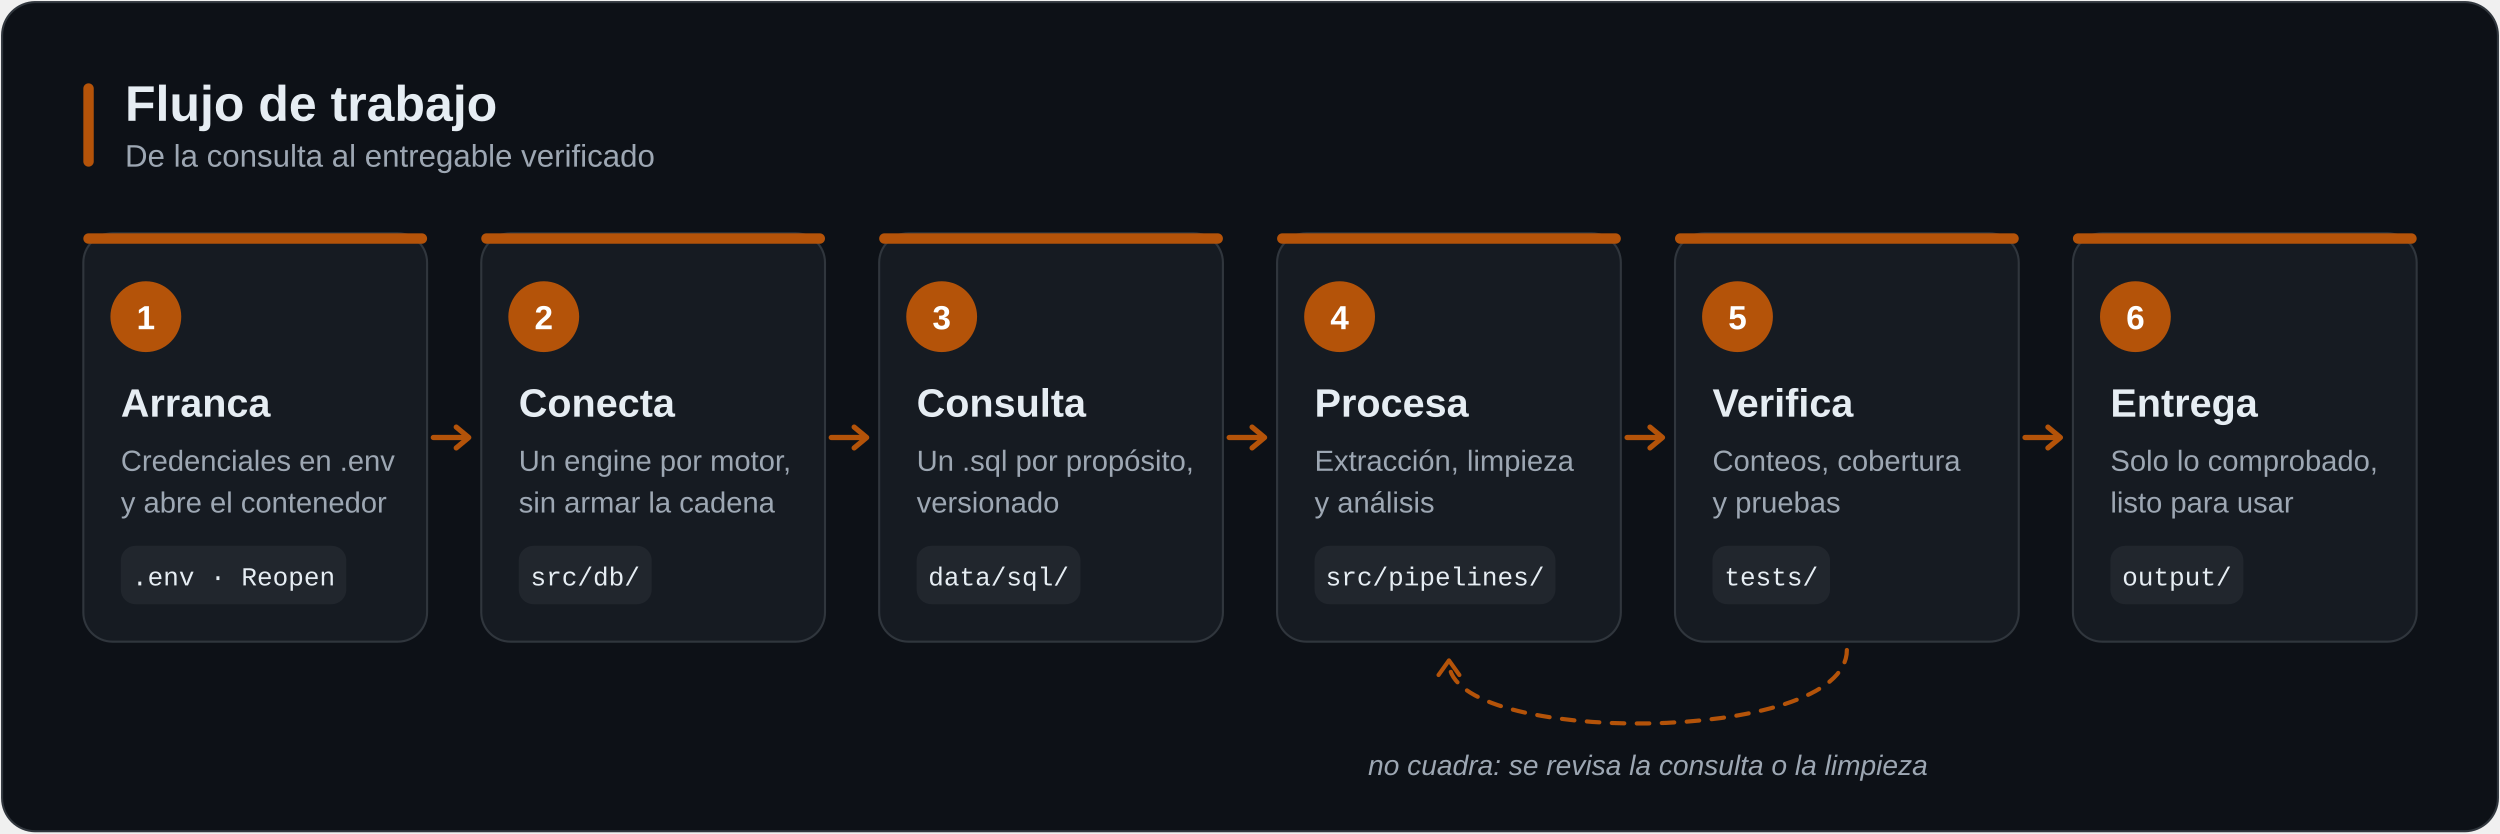
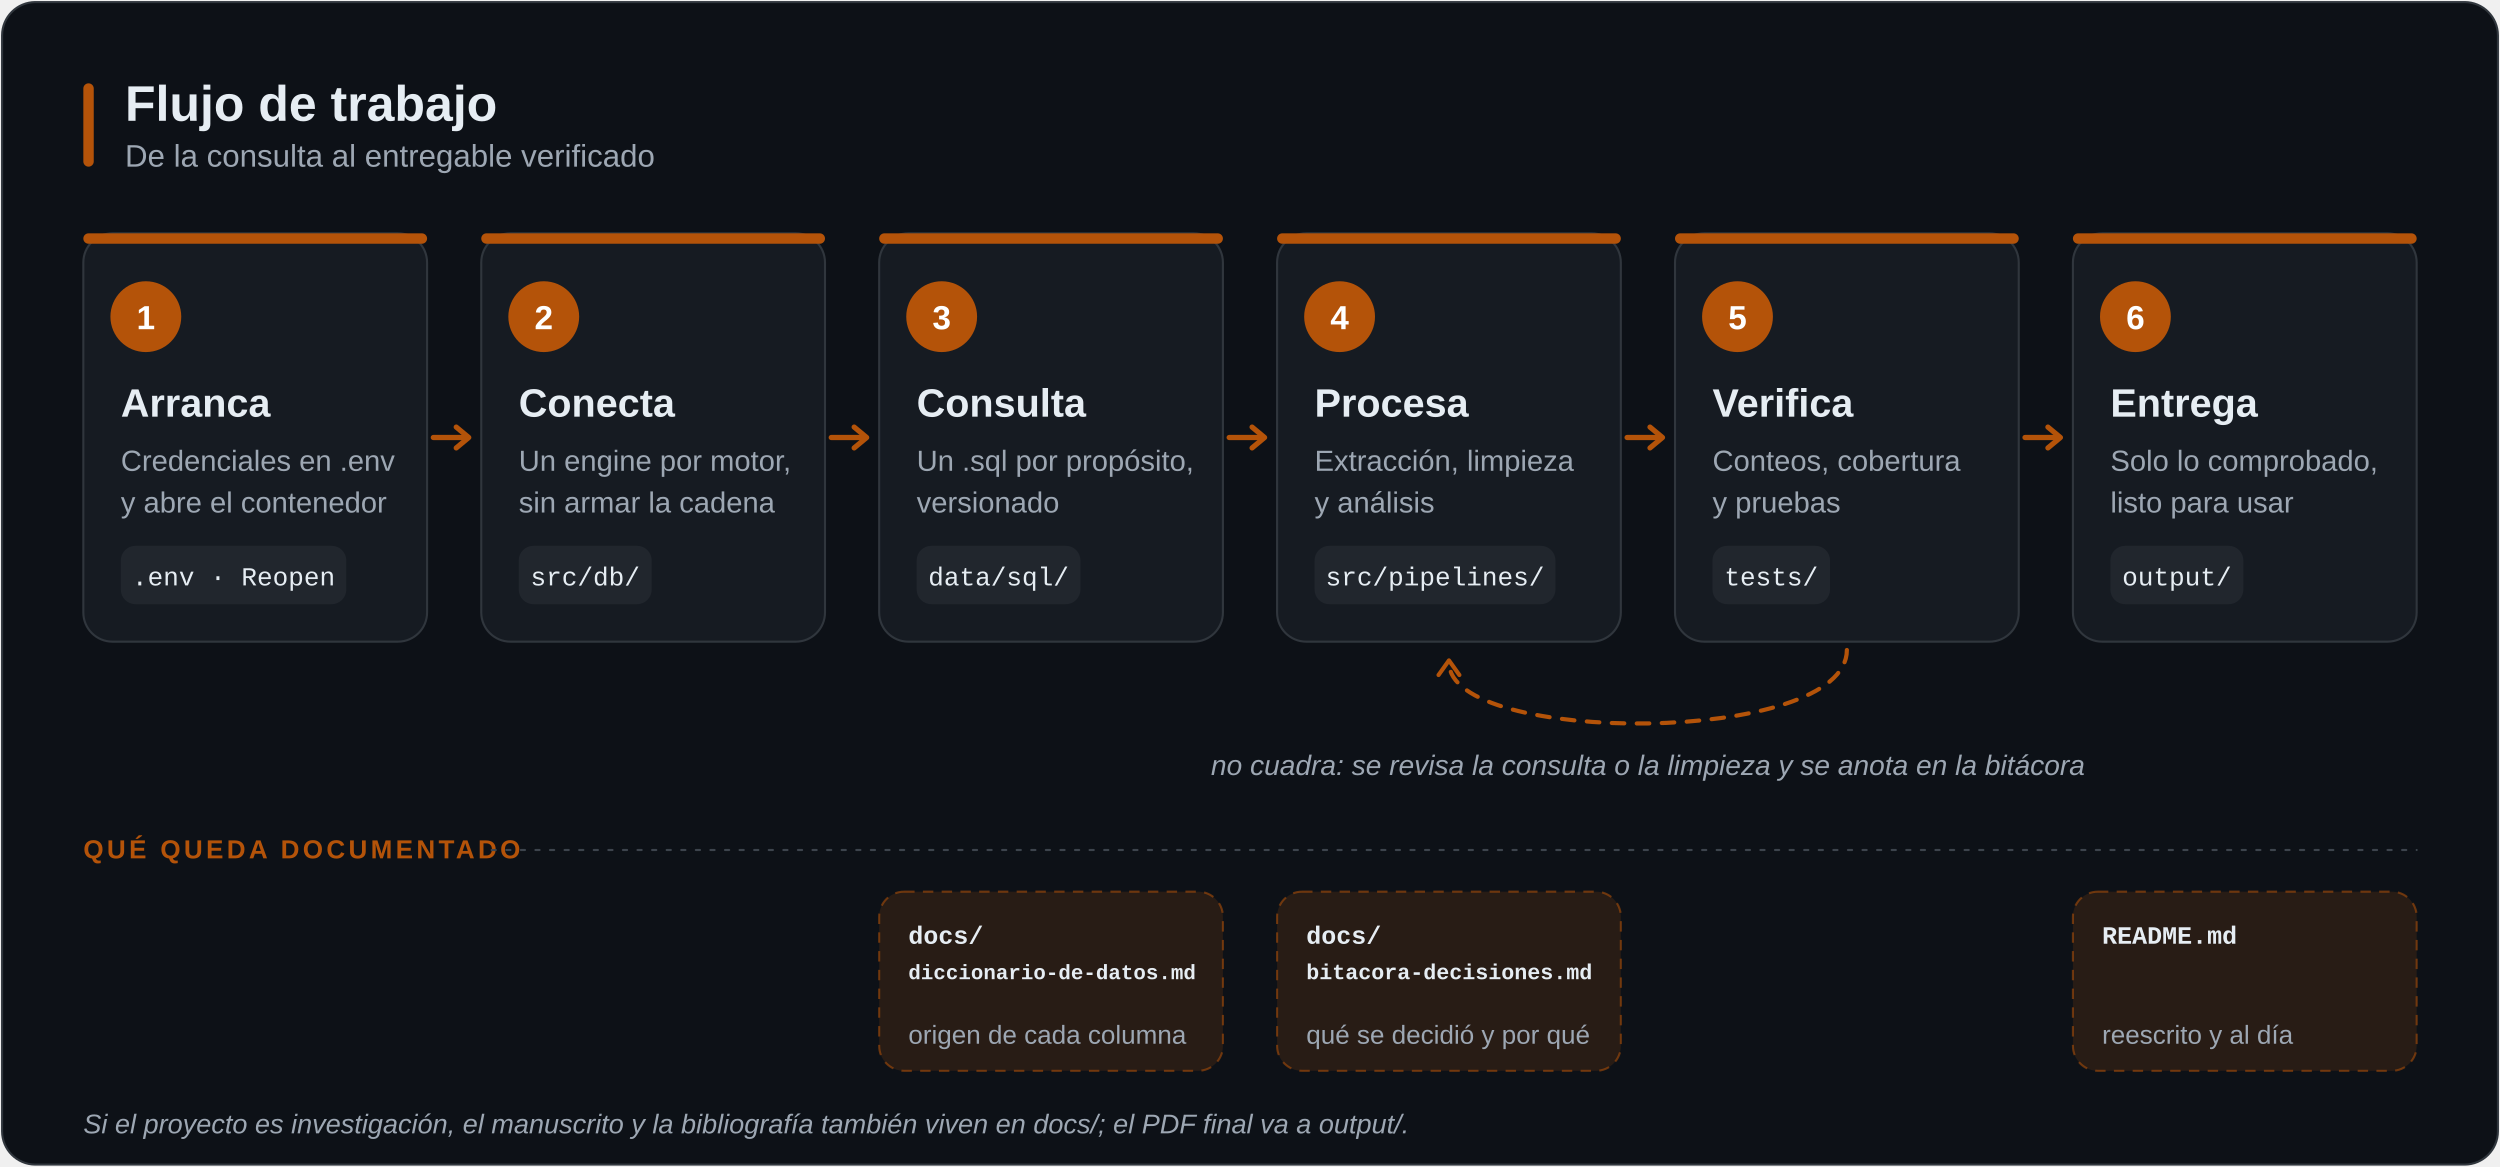
- <svg xmlns="http://www.w3.org/2000/svg" width="1200" height="400" viewBox="0 0 1200 400" role="img" aria-label="Flujo de trabajo: Arranca → Conecta → Consulta → Procesa → Verifica → Entrega">
+ <svg xmlns="http://www.w3.org/2000/svg" width="1200" height="560" viewBox="0 0 1200 560" role="img" aria-label="Flujo de trabajo: Arranca → Conecta → Consulta → Procesa → Verifica → Entrega">
  <g font-family="'Segoe UI', -apple-system, BlinkMacSystemFont, 'Helvetica Neue', Arial, sans-serif">
-     <rect x="1" y="1" width="1198" height="398" rx="16" fill="#0D1117" stroke="#30363D" />
+     <rect x="1" y="1" width="1198" height="558" rx="16" fill="#0D1117" stroke="#30363D" />
    <rect x="40" y="40" width="5" height="40" rx="2.5" fill="#B45309" />
    <text x="60" y="58" font-size="24" font-weight="700" fill="#E6EDF3">Flujo de trabajo</text>
    <text x="60" y="80" font-size="15" fill="#9DA7B3">De la consulta al entregable verificado</text>
    <rect x="40.0" y="112" width="165.0" height="196" rx="14" fill="#161B22" stroke="#30363D" />
    <rect x="40.0" y="112" width="165.0" height="5" rx="2.5" fill="#B45309" />
    <circle cx="70.0" cy="152" r="17" fill="#B45309" />
    <text x="70.0" y="158" text-anchor="middle" font-size="16" font-weight="700" fill="#FFFFFF">1</text>
    <text x="58.0" y="200" font-size="19" font-weight="700" fill="#E6EDF3">Arranca</text>
    <text x="58.0" y="226" font-size="14" fill="#9DA7B3">Credenciales en .env</text>
    <text x="58.0" y="246" font-size="14" fill="#9DA7B3">y abre el contenedor</text>
    <rect x="58.0" y="262" width="108.2" height="28" rx="7" fill="#21262D" />
    <text x="112.1" y="281" text-anchor="middle" font-size="12.5" font-family="'Cascadia Code', 'SFMono-Regular', Consolas, 'Liberation Mono', monospace" fill="#E6EDF3">.env · Reopen</text>
    <line x1="208.0" y1="210.0" x2="224.0" y2="210.0" stroke="#B45309" stroke-width="2.5" stroke-linecap="round" />
    <path d="M219.0 205.0 L225.0 210.0 L219.0 215.0" fill="none" stroke="#B45309" stroke-width="2.5" stroke-linecap="round" stroke-linejoin="round" />
    <rect x="231.0" y="112" width="165.0" height="196" rx="14" fill="#161B22" stroke="#30363D" />
    <rect x="231.0" y="112" width="165.0" height="5" rx="2.5" fill="#B45309" />
    <circle cx="261.0" cy="152" r="17" fill="#B45309" />
    <text x="261.0" y="158" text-anchor="middle" font-size="16" font-weight="700" fill="#FFFFFF">2</text>
    <text x="249.0" y="200" font-size="19" font-weight="700" fill="#E6EDF3">Conecta</text>
    <text x="249.0" y="226" font-size="14" fill="#9DA7B3">Un engine por motor,</text>
    <text x="249.0" y="246" font-size="14" fill="#9DA7B3">sin armar la cadena</text>
    <rect x="249.0" y="262" width="63.8" height="28" rx="7" fill="#21262D" />
    <text x="280.9" y="281" text-anchor="middle" font-size="12.5" font-family="'Cascadia Code', 'SFMono-Regular', Consolas, 'Liberation Mono', monospace" fill="#E6EDF3">src/db/</text>
    <line x1="399.0" y1="210.0" x2="415.0" y2="210.0" stroke="#B45309" stroke-width="2.5" stroke-linecap="round" />
    <path d="M410.0 205.0 L416.0 210.0 L410.0 215.0" fill="none" stroke="#B45309" stroke-width="2.5" stroke-linecap="round" stroke-linejoin="round" />
    <rect x="422.0" y="112" width="165.0" height="196" rx="14" fill="#161B22" stroke="#30363D" />
    <rect x="422.0" y="112" width="165.0" height="5" rx="2.5" fill="#B45309" />
    <circle cx="452.0" cy="152" r="17" fill="#B45309" />
    <text x="452.0" y="158" text-anchor="middle" font-size="16" font-weight="700" fill="#FFFFFF">3</text>
    <text x="440.0" y="200" font-size="19" font-weight="700" fill="#E6EDF3">Consulta</text>
    <text x="440.0" y="226" font-size="14" fill="#9DA7B3">Un .sql por propósito,</text>
    <text x="440.0" y="246" font-size="14" fill="#9DA7B3">versionado</text>
    <rect x="440.0" y="262" width="78.6" height="28" rx="7" fill="#21262D" />
    <text x="479.3" y="281" text-anchor="middle" font-size="12.5" font-family="'Cascadia Code', 'SFMono-Regular', Consolas, 'Liberation Mono', monospace" fill="#E6EDF3">data/sql/</text>
    <line x1="590.0" y1="210.0" x2="606.0" y2="210.0" stroke="#B45309" stroke-width="2.5" stroke-linecap="round" />
    <path d="M601.0 205.0 L607.0 210.0 L601.0 215.0" fill="none" stroke="#B45309" stroke-width="2.5" stroke-linecap="round" stroke-linejoin="round" />
    <rect x="613.0" y="112" width="165.0" height="196" rx="14" fill="#161B22" stroke="#30363D" />
    <rect x="613.0" y="112" width="165.0" height="5" rx="2.5" fill="#B45309" />
    <circle cx="643.0" cy="152" r="17" fill="#B45309" />
    <text x="643.0" y="158" text-anchor="middle" font-size="16" font-weight="700" fill="#FFFFFF">4</text>
    <text x="631.0" y="200" font-size="19" font-weight="700" fill="#E6EDF3">Procesa</text>
    <text x="631.0" y="226" font-size="14" fill="#9DA7B3">Extracción, limpieza</text>
    <text x="631.0" y="246" font-size="14" fill="#9DA7B3">y análisis</text>
    <rect x="631.0" y="262" width="115.6" height="28" rx="7" fill="#21262D" />
    <text x="688.8" y="281" text-anchor="middle" font-size="12.5" font-family="'Cascadia Code', 'SFMono-Regular', Consolas, 'Liberation Mono', monospace" fill="#E6EDF3">src/pipelines/</text>
    <line x1="781.0" y1="210.0" x2="797.0" y2="210.0" stroke="#B45309" stroke-width="2.5" stroke-linecap="round" />
    <path d="M792.0 205.0 L798.0 210.0 L792.0 215.0" fill="none" stroke="#B45309" stroke-width="2.5" stroke-linecap="round" stroke-linejoin="round" />
    <rect x="804.0" y="112" width="165.0" height="196" rx="14" fill="#161B22" stroke="#30363D" />
    <rect x="804.0" y="112" width="165.0" height="5" rx="2.5" fill="#B45309" />
    <circle cx="834.0" cy="152" r="17" fill="#B45309" />
    <text x="834.0" y="158" text-anchor="middle" font-size="16" font-weight="700" fill="#FFFFFF">5</text>
    <text x="822.0" y="200" font-size="19" font-weight="700" fill="#E6EDF3">Verifica</text>
    <text x="822.0" y="226" font-size="14" fill="#9DA7B3">Conteos, cobertura</text>
    <text x="822.0" y="246" font-size="14" fill="#9DA7B3">y pruebas</text>
    <rect x="822.0" y="262" width="56.4" height="28" rx="7" fill="#21262D" />
    <text x="850.2" y="281" text-anchor="middle" font-size="12.5" font-family="'Cascadia Code', 'SFMono-Regular', Consolas, 'Liberation Mono', monospace" fill="#E6EDF3">tests/</text>
    <line x1="972.0" y1="210.0" x2="988.0" y2="210.0" stroke="#B45309" stroke-width="2.5" stroke-linecap="round" />
    <path d="M983.0 205.0 L989.0 210.0 L983.0 215.0" fill="none" stroke="#B45309" stroke-width="2.5" stroke-linecap="round" stroke-linejoin="round" />
    <rect x="995.0" y="112" width="165.0" height="196" rx="14" fill="#161B22" stroke="#30363D" />
    <rect x="995.0" y="112" width="165.0" height="5" rx="2.5" fill="#B45309" />
    <circle cx="1025.0" cy="152" r="17" fill="#B45309" />
    <text x="1025.0" y="158" text-anchor="middle" font-size="16" font-weight="700" fill="#FFFFFF">6</text>
    <text x="1013.0" y="200" font-size="19" font-weight="700" fill="#E6EDF3">Entrega</text>
    <text x="1013.0" y="226" font-size="14" fill="#9DA7B3">Solo lo comprobado,</text>
    <text x="1013.0" y="246" font-size="14" fill="#9DA7B3">listo para usar</text>
    <rect x="1013.0" y="262" width="63.8" height="28" rx="7" fill="#21262D" />
    <text x="1044.9" y="281" text-anchor="middle" font-size="12.5" font-family="'Cascadia Code', 'SFMono-Regular', Consolas, 'Liberation Mono', monospace" fill="#E6EDF3">output/</text>
    <path d="M886.5 312 C886.5 358 695.5 358 695.5 318" fill="none" stroke="#B45309" stroke-width="2" stroke-dasharray="6 6" stroke-linecap="round" />
    <path d="M690.5 324 L695.5 317 L700.5 324" fill="none" stroke="#B45309" stroke-width="2" stroke-linecap="round" stroke-linejoin="round" />
-     <text x="791.0" y="372" text-anchor="middle" font-size="13.5" font-style="italic" fill="#9DA7B3">no cuadra: se revisa la consulta o la limpieza</text>
+     <text x="791.0" y="372" text-anchor="middle" font-size="13.5" font-style="italic" fill="#9DA7B3">no cuadra: se revisa la consulta o la limpieza y se anota en la bitácora</text>
+     <text x="40" y="412" font-size="12.5" font-weight="700" letter-spacing="1.6" fill="#B45309">QUÉ QUEDA DOCUMENTADO</text>
+     <line x1="236" y1="408" x2="1160" y2="408" stroke="#3D444D" stroke-dasharray="2 5" stroke-linecap="round" />
+     <rect x="422.0" y="428" width="165.0" height="86" rx="12" fill="#281C15" stroke="#B45309" stroke-opacity="0.55" stroke-dasharray="5 4" />
+     <text x="436.0" y="453" font-size="12.0" font-family="'Cascadia Code', 'SFMono-Regular', Consolas, 'Liberation Mono', monospace" font-weight="600" fill="#E6EDF3">docs/</text>
+     <text x="436.0" y="470" font-size="10.0" font-family="'Cascadia Code', 'SFMono-Regular', Consolas, 'Liberation Mono', monospace" font-weight="600" fill="#E6EDF3">diccionario-de-datos.md</text>
+     <text x="436.0" y="501" font-size="12.5" fill="#9DA7B3">origen de cada columna</text>
+     <rect x="613.0" y="428" width="165.0" height="86" rx="12" fill="#281C15" stroke="#B45309" stroke-opacity="0.55" stroke-dasharray="5 4" />
+     <text x="627.0" y="453" font-size="12.0" font-family="'Cascadia Code', 'SFMono-Regular', Consolas, 'Liberation Mono', monospace" font-weight="600" fill="#E6EDF3">docs/</text>
+     <text x="627.0" y="470" font-size="10.4" font-family="'Cascadia Code', 'SFMono-Regular', Consolas, 'Liberation Mono', monospace" font-weight="600" fill="#E6EDF3">bitacora-decisiones.md</text>
+     <text x="627.0" y="501" font-size="12.5" fill="#9DA7B3">qué se decidió y por qué</text>
+     <rect x="995.0" y="428" width="165.0" height="86" rx="12" fill="#281C15" stroke="#B45309" stroke-opacity="0.55" stroke-dasharray="5 4" />
+     <text x="1009.0" y="453" font-size="12.0" font-family="'Cascadia Code', 'SFMono-Regular', Consolas, 'Liberation Mono', monospace" font-weight="600" fill="#E6EDF3">README.md</text>
+     <text x="1009.0" y="501" font-size="12.5" fill="#9DA7B3">reescrito y al día</text>
+     <text x="40" y="544" font-size="13" font-style="italic" fill="#9DA7B3">Si el proyecto es investigación, el manuscrito y la bibliografía también viven en docs/; el PDF final va a output/.</text>
  </g>
</svg>
